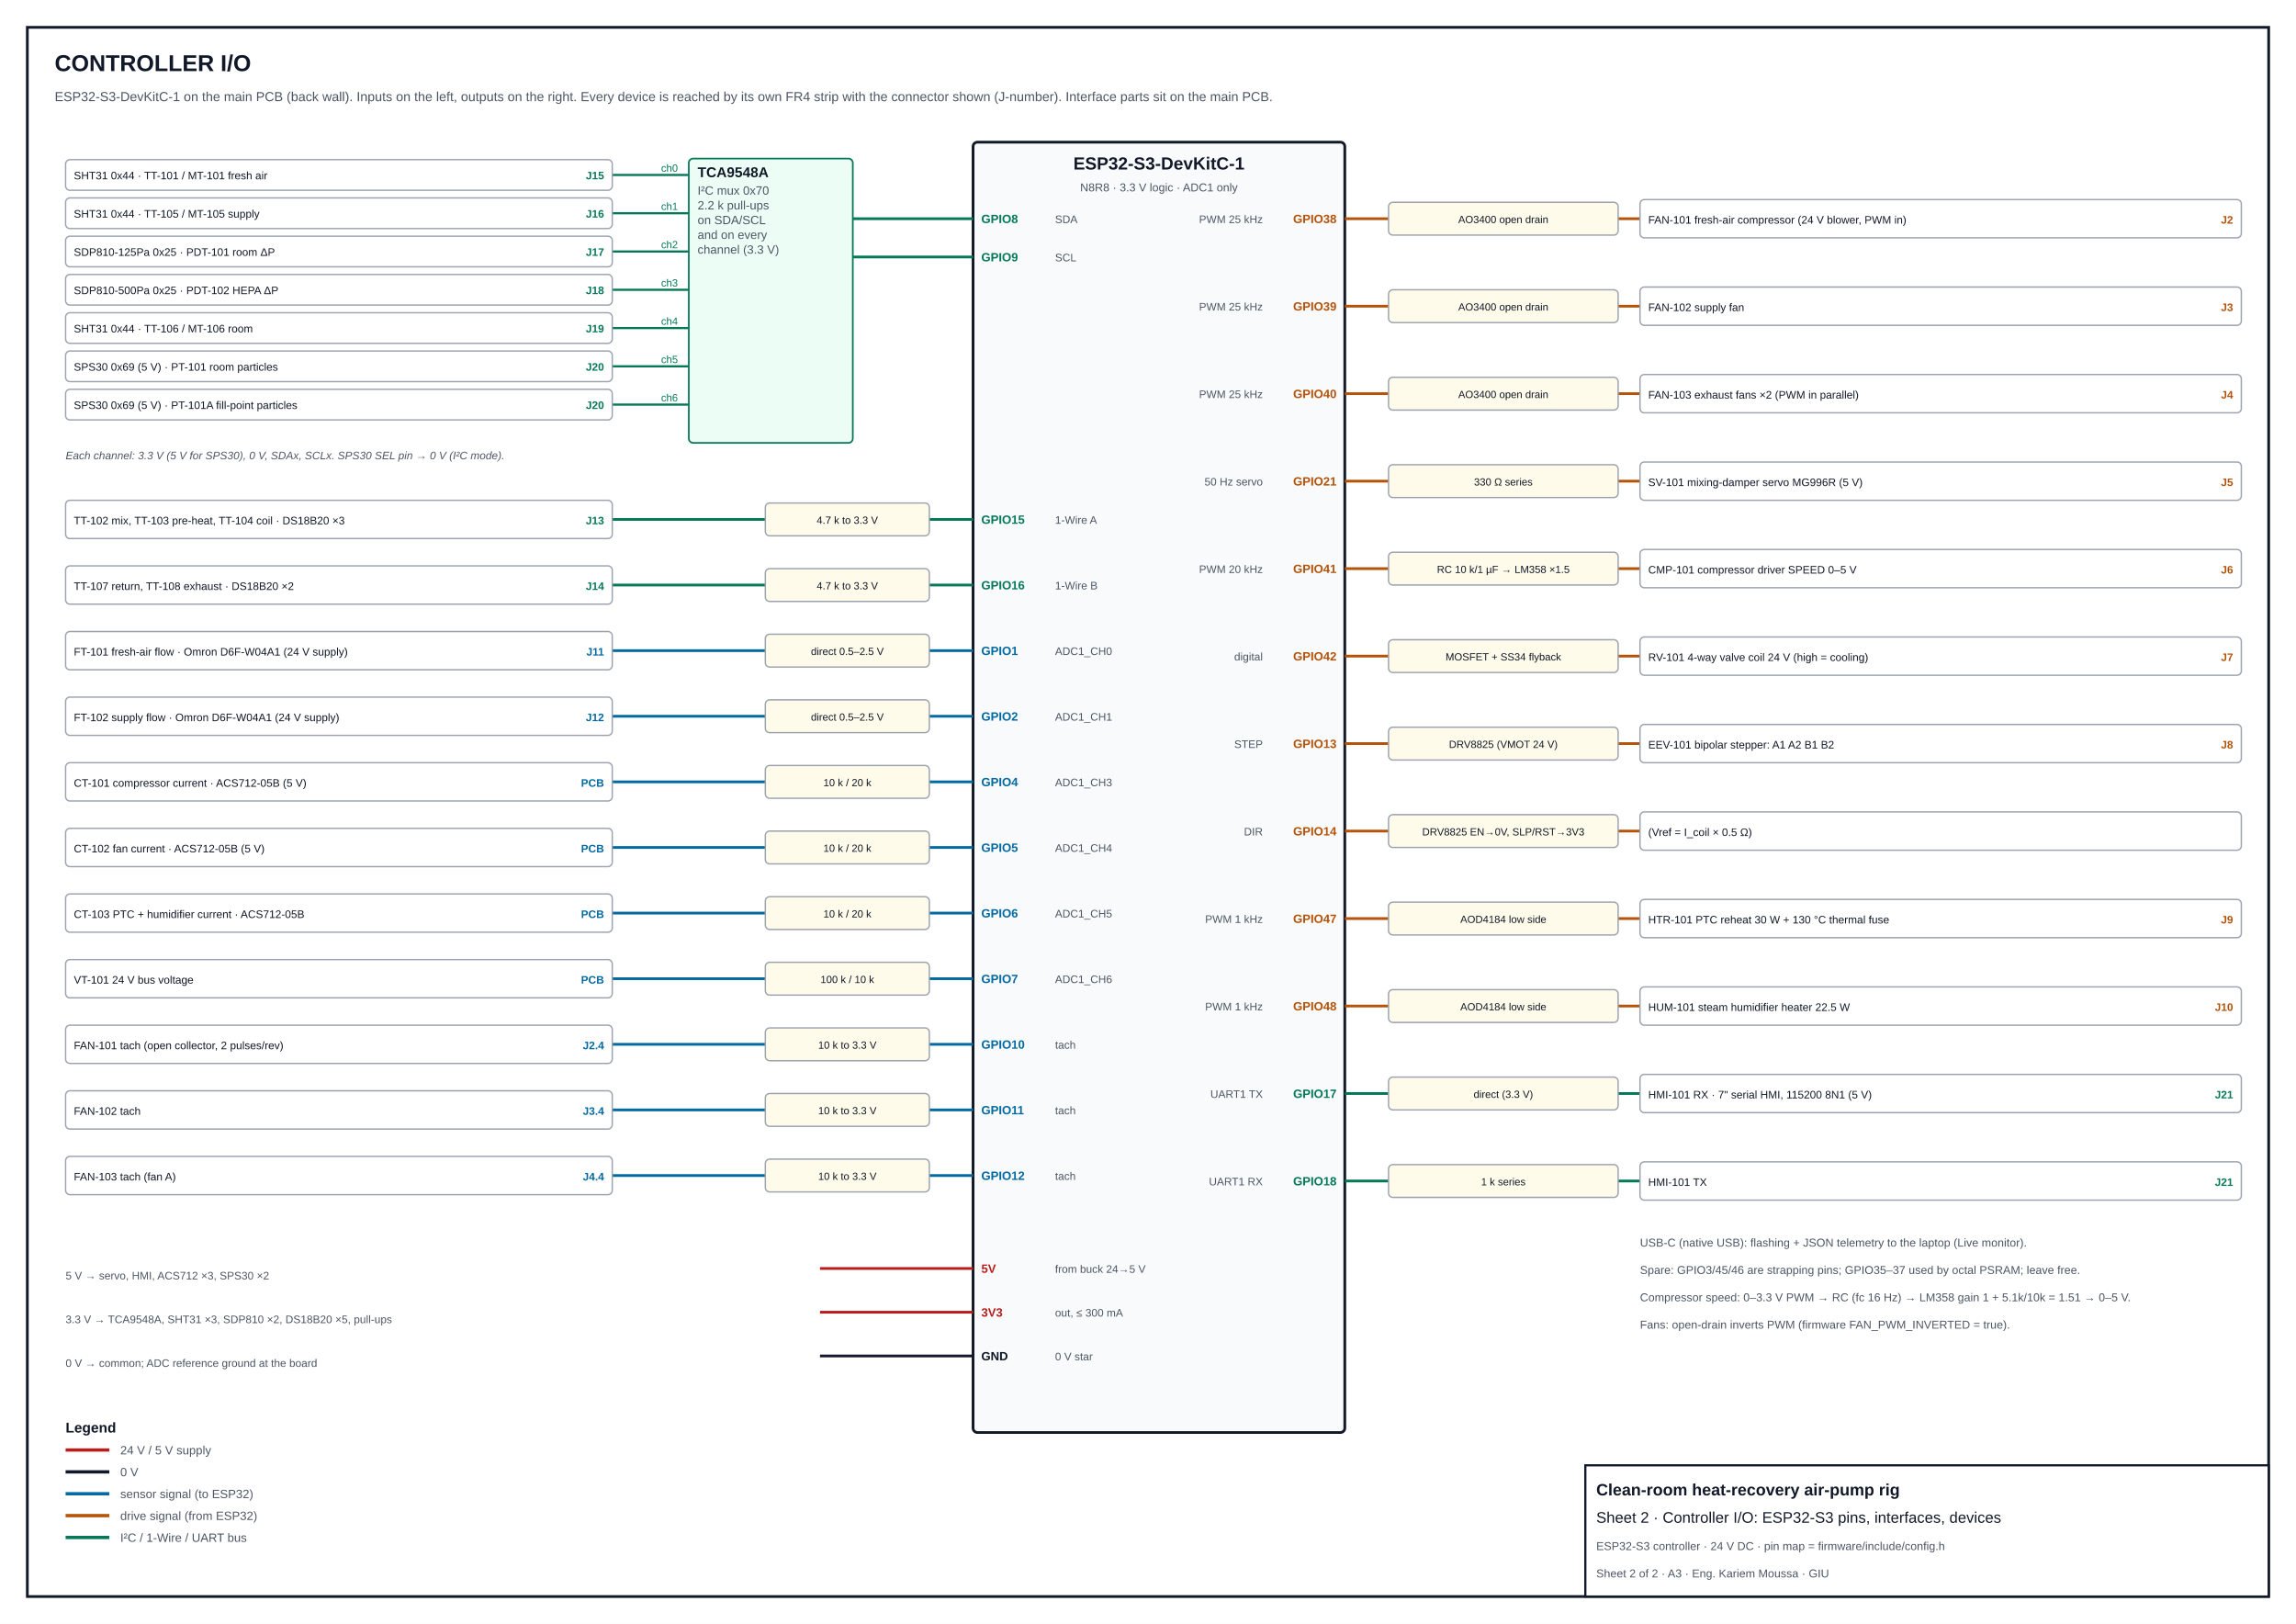
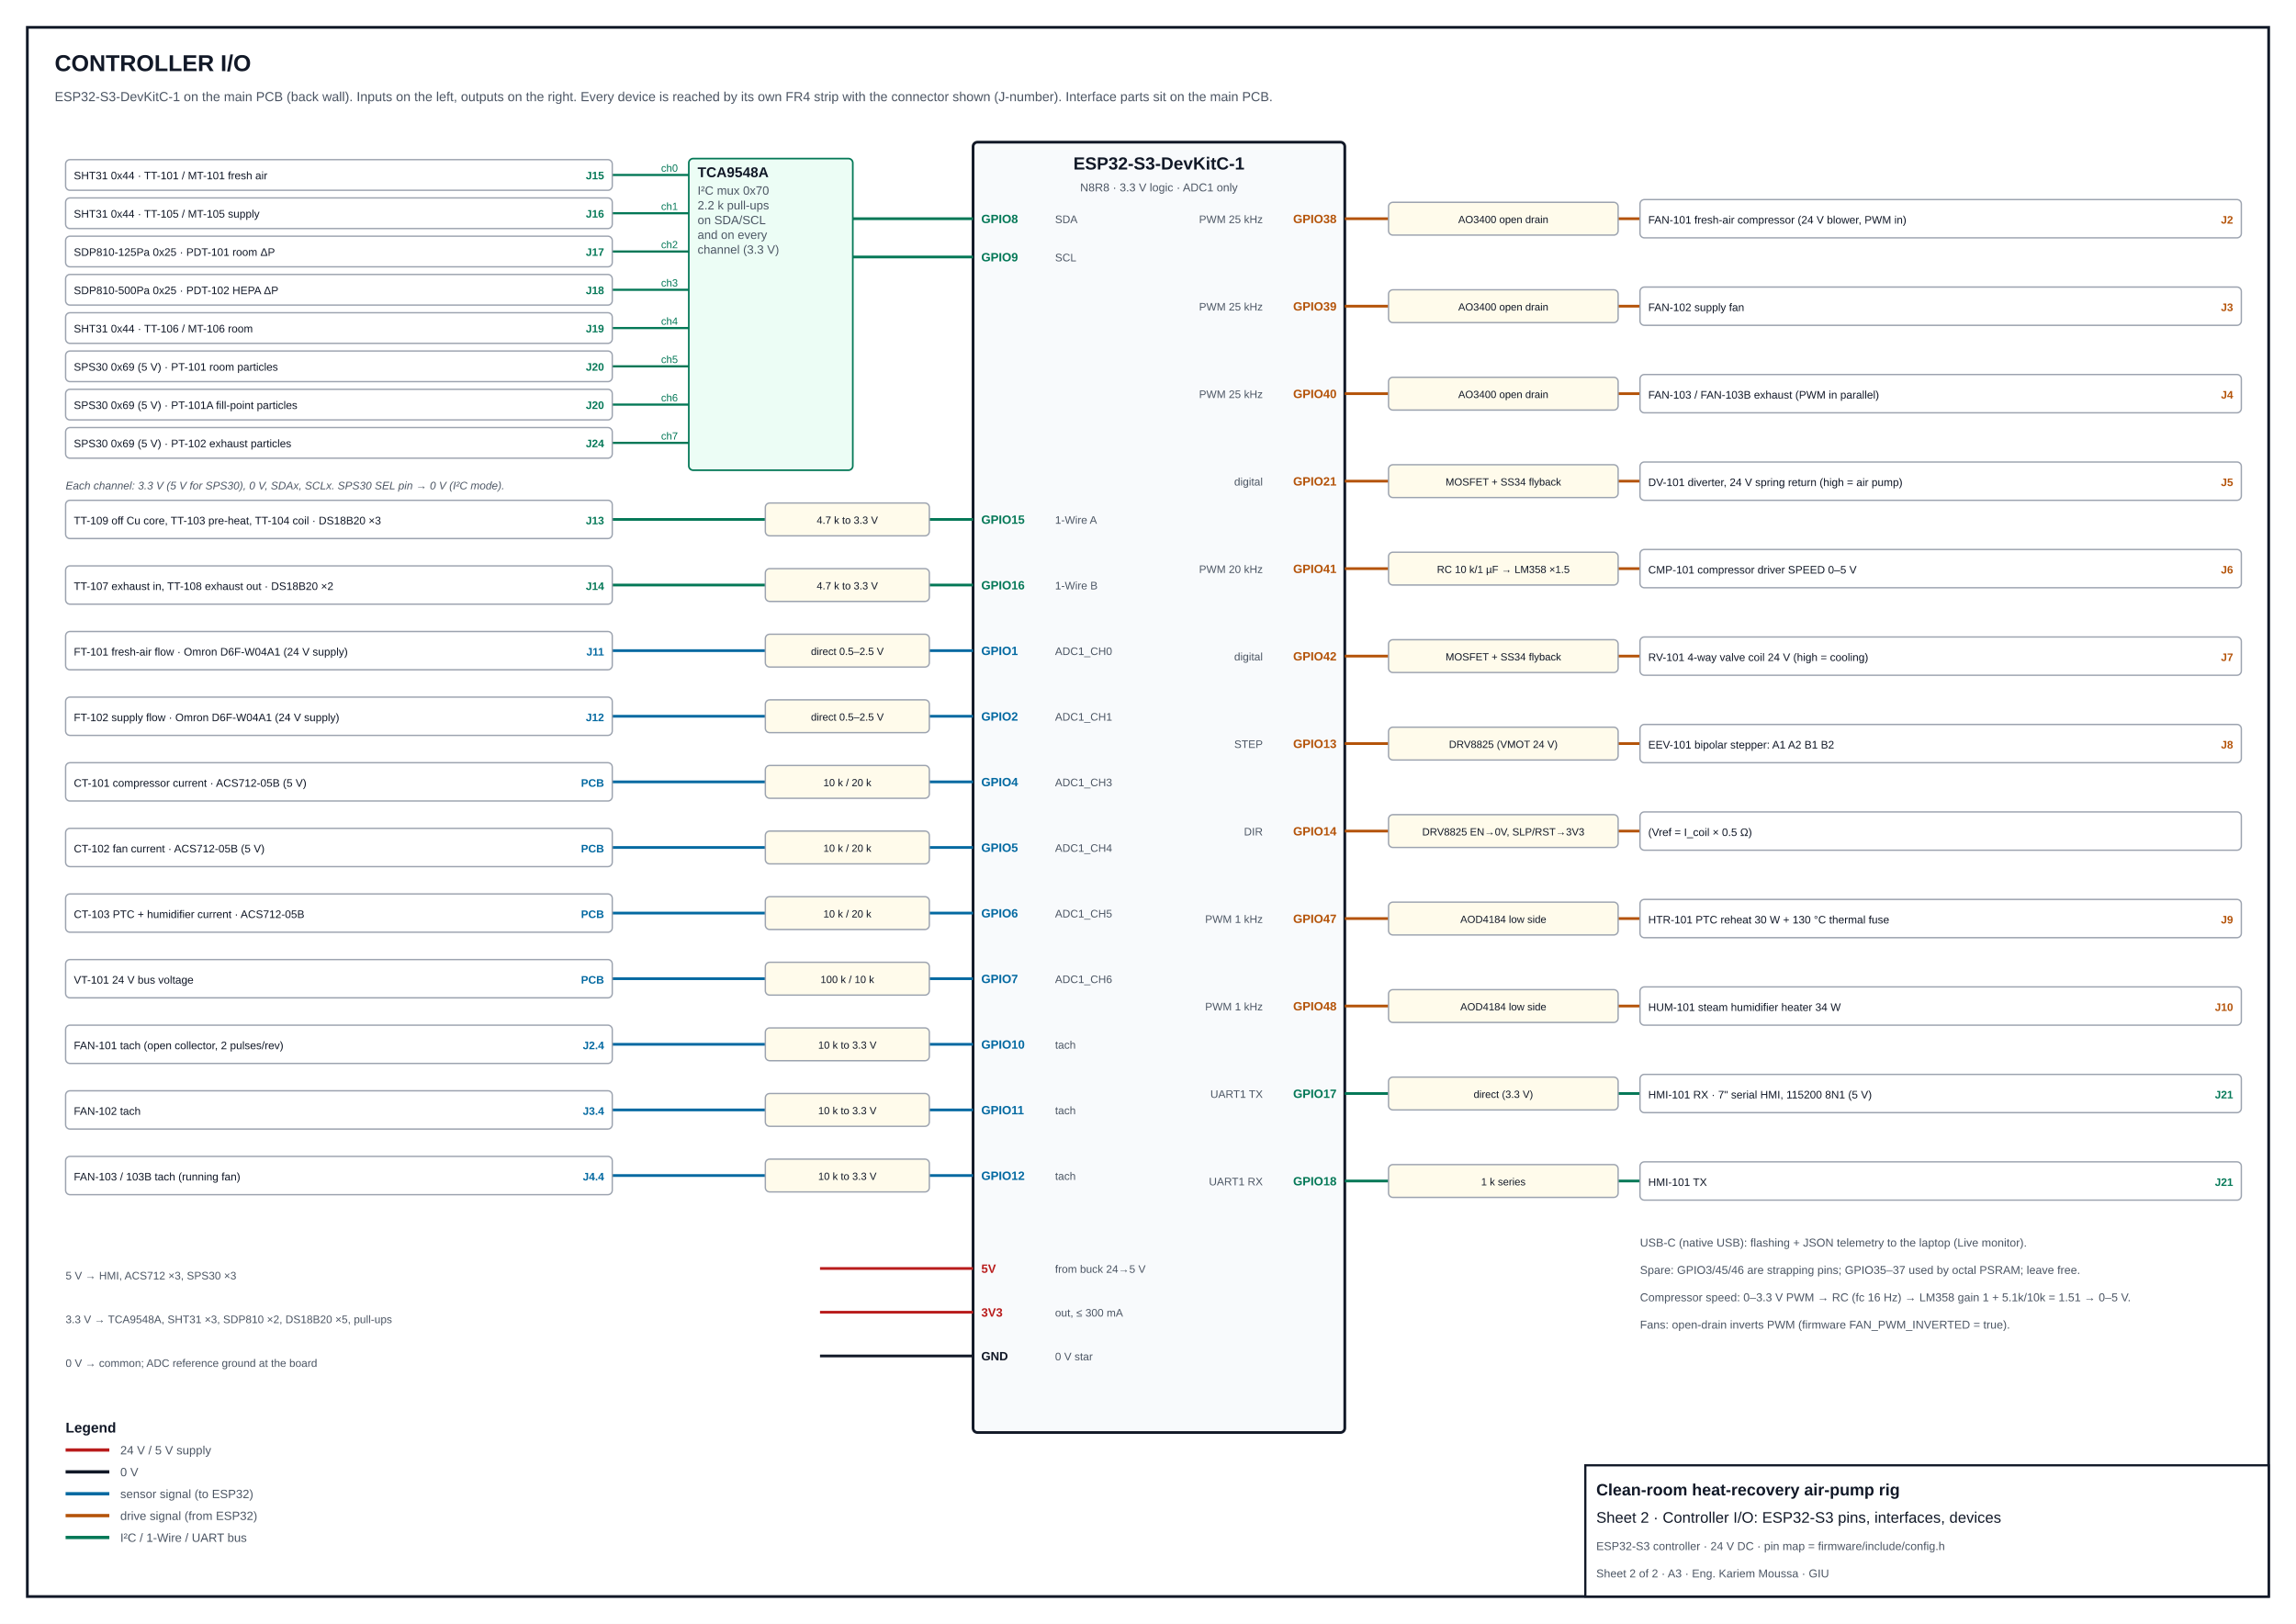
<svg xmlns="http://www.w3.org/2000/svg" width="420mm" height="297mm" viewBox="0 0 420 297" font-family="IBM Plex Sans, Arial, Helvetica, sans-serif">
  <rect width="420" height="297" fill="#ffffff" />
  <rect x="5" y="5" width="410" height="287" fill="none" stroke="#111827" stroke-width="0.5" />
  <rect x="290" y="268" width="125" height="24" fill="#ffffff" stroke="#111827" stroke-width="0.4" />
  <text x="292.00" y="273.50" font-size="3.0" fill="#111827" text-anchor="start" font-weight="bold">Clean-room heat-recovery air-pump rig</text>
  <text x="292.00" y="278.50" font-size="2.8" fill="#111827" text-anchor="start" font-weight="normal">Sheet 2 · Controller I/O: ESP32-S3 pins, interfaces, devices</text>
  <text x="292.00" y="283.50" font-size="2.1" fill="#4b5563" text-anchor="start" font-weight="normal">ESP32-S3 controller · 24 V DC · pin map = firmware/include/config.h</text>
  <text x="292.00" y="288.50" font-size="2.1" fill="#4b5563" text-anchor="start" font-weight="normal">Sheet 2 of 2 · A3 · Eng. Kariem Moussa · GIU</text>
  <text x="10.00" y="13.00" font-size="4.2" fill="#111827" text-anchor="start" font-weight="bold">CONTROLLER I/O</text>
  <text x="10.00" y="18.50" font-size="2.4" fill="#4b5563" text-anchor="start" font-weight="normal">ESP32-S3-DevKitC-1 on the main PCB (back wall). Inputs on the left, outputs on the right. Every device is reached by its own FR4 strip with the connector shown (J-number). Interface parts sit on the main PCB.</text>
  <rect x="178.00" y="26.00" width="68.00" height="236.00" rx="0.8" fill="#f8fafc" stroke="#111827" stroke-width="0.5" />
  <text x="212.00" y="31.00" font-size="3.2" fill="#111827" text-anchor="middle" font-weight="bold">ESP32-S3-DevKitC-1</text>
  <text x="212.00" y="35.00" font-size="2.1" fill="#4b5563" text-anchor="middle" font-weight="normal">N8R8 · 3.3 V logic · ADC1 only</text>
  <text x="179.50" y="40.80" font-size="2.2" fill="#047857" text-anchor="start" font-weight="bold">GPIO8</text>
  <text x="193.00" y="40.80" font-size="2.0" fill="#4b5563" text-anchor="start" font-weight="normal">SDA</text>
  <polyline points="178.00,40.00 156.00,40.00" fill="none" stroke="#047857" stroke-width="0.5" />
  <text x="179.50" y="47.80" font-size="2.2" fill="#047857" text-anchor="start" font-weight="bold">GPIO9</text>
  <text x="193.00" y="47.80" font-size="2.0" fill="#4b5563" text-anchor="start" font-weight="normal">SCL</text>
  <polyline points="178.00,47.00 156.00,47.00" fill="none" stroke="#047857" stroke-width="0.5" />
-   <rect x="126.00" y="29.00" width="30.00" height="52.00" rx="0.8" fill="#ecfdf5" stroke="#047857" stroke-width="0.3" />
+   <rect x="126.00" y="29.00" width="30.00" height="57.00" rx="0.8" fill="#ecfdf5" stroke="#047857" stroke-width="0.3" />
  <text x="127.60" y="32.40" font-size="2.6" fill="#111827" text-anchor="start" font-weight="bold">TCA9548A</text>
  <text x="127.60" y="35.60" font-size="2.2" fill="#4b5563" text-anchor="start" font-weight="normal">I²C mux 0x70</text>
  <text x="127.60" y="38.30" font-size="2.2" fill="#4b5563" text-anchor="start" font-weight="normal">2.2 k pull-ups</text>
  <text x="127.60" y="41.00" font-size="2.2" fill="#4b5563" text-anchor="start" font-weight="normal">on SDA/SCL</text>
  <text x="127.60" y="43.70" font-size="2.2" fill="#4b5563" text-anchor="start" font-weight="normal">and on every</text>
  <text x="127.60" y="46.40" font-size="2.2" fill="#4b5563" text-anchor="start" font-weight="normal">channel (3.3 V)</text>
  <polyline points="126.00,32.00 112.00,32.00" fill="none" stroke="#047857" stroke-width="0.4" />
  <text x="124.00" y="31.40" font-size="1.9" fill="#047857" text-anchor="end" font-weight="normal">ch0</text>
  <rect x="12.00" y="29.20" width="100.00" height="5.60" rx="0.8" fill="#ffffff" stroke="#9ca3af" stroke-width="0.25" />
  <text x="13.50" y="32.80" font-size="2.0" fill="#111827" text-anchor="start" font-weight="normal">SHT31 0x44 · TT-101 / MT-101 fresh air</text>
  <text x="110.50" y="32.80" font-size="2.0" fill="#047857" text-anchor="end" font-weight="bold">J15</text>
  <polyline points="126.00,39.00 112.00,39.00" fill="none" stroke="#047857" stroke-width="0.4" />
  <text x="124.00" y="38.40" font-size="1.9" fill="#047857" text-anchor="end" font-weight="normal">ch1</text>
  <rect x="12.00" y="36.20" width="100.00" height="5.60" rx="0.8" fill="#ffffff" stroke="#9ca3af" stroke-width="0.25" />
  <text x="13.50" y="39.80" font-size="2.0" fill="#111827" text-anchor="start" font-weight="normal">SHT31 0x44 · TT-105 / MT-105 supply</text>
  <text x="110.50" y="39.80" font-size="2.0" fill="#047857" text-anchor="end" font-weight="bold">J16</text>
  <polyline points="126.00,46.00 112.00,46.00" fill="none" stroke="#047857" stroke-width="0.4" />
  <text x="124.00" y="45.40" font-size="1.9" fill="#047857" text-anchor="end" font-weight="normal">ch2</text>
  <rect x="12.00" y="43.20" width="100.00" height="5.60" rx="0.8" fill="#ffffff" stroke="#9ca3af" stroke-width="0.25" />
  <text x="13.50" y="46.80" font-size="2.0" fill="#111827" text-anchor="start" font-weight="normal">SDP810-125Pa 0x25 · PDT-101 room ΔP</text>
  <text x="110.50" y="46.80" font-size="2.0" fill="#047857" text-anchor="end" font-weight="bold">J17</text>
  <polyline points="126.00,53.00 112.00,53.00" fill="none" stroke="#047857" stroke-width="0.4" />
  <text x="124.00" y="52.40" font-size="1.9" fill="#047857" text-anchor="end" font-weight="normal">ch3</text>
  <rect x="12.00" y="50.20" width="100.00" height="5.60" rx="0.8" fill="#ffffff" stroke="#9ca3af" stroke-width="0.25" />
  <text x="13.50" y="53.80" font-size="2.0" fill="#111827" text-anchor="start" font-weight="normal">SDP810-500Pa 0x25 · PDT-102 HEPA ΔP</text>
  <text x="110.50" y="53.80" font-size="2.0" fill="#047857" text-anchor="end" font-weight="bold">J18</text>
  <polyline points="126.00,60.00 112.00,60.00" fill="none" stroke="#047857" stroke-width="0.4" />
  <text x="124.00" y="59.40" font-size="1.9" fill="#047857" text-anchor="end" font-weight="normal">ch4</text>
  <rect x="12.00" y="57.20" width="100.00" height="5.60" rx="0.8" fill="#ffffff" stroke="#9ca3af" stroke-width="0.25" />
  <text x="13.50" y="60.80" font-size="2.0" fill="#111827" text-anchor="start" font-weight="normal">SHT31 0x44 · TT-106 / MT-106 room</text>
  <text x="110.50" y="60.80" font-size="2.0" fill="#047857" text-anchor="end" font-weight="bold">J19</text>
  <polyline points="126.00,67.00 112.00,67.00" fill="none" stroke="#047857" stroke-width="0.4" />
  <text x="124.00" y="66.40" font-size="1.9" fill="#047857" text-anchor="end" font-weight="normal">ch5</text>
  <rect x="12.00" y="64.20" width="100.00" height="5.60" rx="0.8" fill="#ffffff" stroke="#9ca3af" stroke-width="0.25" />
  <text x="13.50" y="67.80" font-size="2.0" fill="#111827" text-anchor="start" font-weight="normal">SPS30 0x69 (5 V) · PT-101 room particles</text>
  <text x="110.50" y="67.80" font-size="2.0" fill="#047857" text-anchor="end" font-weight="bold">J20</text>
  <polyline points="126.00,74.00 112.00,74.00" fill="none" stroke="#047857" stroke-width="0.4" />
  <text x="124.00" y="73.40" font-size="1.9" fill="#047857" text-anchor="end" font-weight="normal">ch6</text>
  <rect x="12.00" y="71.20" width="100.00" height="5.60" rx="0.8" fill="#ffffff" stroke="#9ca3af" stroke-width="0.25" />
  <text x="13.50" y="74.80" font-size="2.0" fill="#111827" text-anchor="start" font-weight="normal">SPS30 0x69 (5 V) · PT-101A fill-point particles</text>
  <text x="110.50" y="74.80" font-size="2.0" fill="#047857" text-anchor="end" font-weight="bold">J20</text>
-   <text x="12.00" y="84.00" font-size="2.0" fill="#4b5563" text-anchor="start" font-weight="normal" font-style="italic">Each channel: 3.3 V (5 V for SPS30), 0 V, SDAx, SCLx. SPS30 SEL pin → 0 V (I²C mode).</text>
+   <polyline points="126.00,81.00 112.00,81.00" fill="none" stroke="#047857" stroke-width="0.4" />
+   <text x="124.00" y="80.40" font-size="1.9" fill="#047857" text-anchor="end" font-weight="normal">ch7</text>
+   <rect x="12.00" y="78.20" width="100.00" height="5.60" rx="0.8" fill="#ffffff" stroke="#9ca3af" stroke-width="0.25" />
+   <text x="13.50" y="81.80" font-size="2.0" fill="#111827" text-anchor="start" font-weight="normal">SPS30 0x69 (5 V) · PT-102 exhaust particles</text>
+   <text x="110.50" y="81.80" font-size="2.0" fill="#047857" text-anchor="end" font-weight="bold">J24</text>
+   <text x="12.00" y="89.50" font-size="2.0" fill="#4b5563" text-anchor="start" font-weight="normal" font-style="italic">Each channel: 3.3 V (5 V for SPS30), 0 V, SDAx, SCLx. SPS30 SEL pin → 0 V (I²C mode).</text>
  <text x="179.50" y="95.80" font-size="2.2" fill="#047857" text-anchor="start" font-weight="bold">GPIO15</text>
  <text x="193.00" y="95.80" font-size="2.0" fill="#4b5563" text-anchor="start" font-weight="normal">1-Wire A</text>
  <polyline points="178.00,95.00 112.00,95.00" fill="none" stroke="#047857" stroke-width="0.5" />
  <rect x="140.00" y="92.00" width="30.00" height="6.00" rx="0.8" fill="#fffbeb" stroke="#9ca3af" stroke-width="0.25" />
  <text x="155.00" y="95.80" font-size="1.9" fill="#111827" text-anchor="middle" font-weight="normal">4.7 k to 3.3 V</text>
  <rect x="12.00" y="91.50" width="100.00" height="7.00" rx="0.8" fill="#ffffff" stroke="#9ca3af" stroke-width="0.25" />
-   <text x="13.50" y="95.90" font-size="2.0" fill="#111827" text-anchor="start" font-weight="normal">TT-102 mix, TT-103 pre-heat, TT-104 coil · DS18B20 ×3</text>
+   <text x="13.50" y="95.90" font-size="2.0" fill="#111827" text-anchor="start" font-weight="normal">TT-109 off Cu core, TT-103 pre-heat, TT-104 coil · DS18B20 ×3</text>
  <text x="110.50" y="95.90" font-size="2.0" fill="#047857" text-anchor="end" font-weight="bold">J13</text>
  <text x="179.50" y="107.80" font-size="2.2" fill="#047857" text-anchor="start" font-weight="bold">GPIO16</text>
  <text x="193.00" y="107.80" font-size="2.0" fill="#4b5563" text-anchor="start" font-weight="normal">1-Wire B</text>
  <polyline points="178.00,107.00 112.00,107.00" fill="none" stroke="#047857" stroke-width="0.5" />
  <rect x="140.00" y="104.00" width="30.00" height="6.00" rx="0.8" fill="#fffbeb" stroke="#9ca3af" stroke-width="0.25" />
  <text x="155.00" y="107.80" font-size="1.9" fill="#111827" text-anchor="middle" font-weight="normal">4.7 k to 3.3 V</text>
  <rect x="12.00" y="103.50" width="100.00" height="7.00" rx="0.8" fill="#ffffff" stroke="#9ca3af" stroke-width="0.25" />
-   <text x="13.50" y="107.90" font-size="2.0" fill="#111827" text-anchor="start" font-weight="normal">TT-107 return, TT-108 exhaust · DS18B20 ×2</text>
+   <text x="13.50" y="107.90" font-size="2.0" fill="#111827" text-anchor="start" font-weight="normal">TT-107 exhaust in, TT-108 exhaust out · DS18B20 ×2</text>
  <text x="110.50" y="107.90" font-size="2.0" fill="#047857" text-anchor="end" font-weight="bold">J14</text>
  <text x="179.50" y="119.80" font-size="2.2" fill="#0369a1" text-anchor="start" font-weight="bold">GPIO1</text>
  <text x="193.00" y="119.80" font-size="2.0" fill="#4b5563" text-anchor="start" font-weight="normal">ADC1_CH0</text>
  <polyline points="178.00,119.00 112.00,119.00" fill="none" stroke="#0369a1" stroke-width="0.5" />
  <rect x="140.00" y="116.00" width="30.00" height="6.00" rx="0.8" fill="#fffbeb" stroke="#9ca3af" stroke-width="0.25" />
  <text x="155.00" y="119.80" font-size="1.9" fill="#111827" text-anchor="middle" font-weight="normal">direct 0.5–2.5 V</text>
  <rect x="12.00" y="115.50" width="100.00" height="7.00" rx="0.8" fill="#ffffff" stroke="#9ca3af" stroke-width="0.25" />
  <text x="13.50" y="119.90" font-size="2.0" fill="#111827" text-anchor="start" font-weight="normal">FT-101 fresh-air flow · Omron D6F-W04A1 (24 V supply)</text>
  <text x="110.50" y="119.90" font-size="2.0" fill="#0369a1" text-anchor="end" font-weight="bold">J11</text>
  <text x="179.50" y="131.80" font-size="2.2" fill="#0369a1" text-anchor="start" font-weight="bold">GPIO2</text>
  <text x="193.00" y="131.80" font-size="2.0" fill="#4b5563" text-anchor="start" font-weight="normal">ADC1_CH1</text>
  <polyline points="178.00,131.00 112.00,131.00" fill="none" stroke="#0369a1" stroke-width="0.5" />
  <rect x="140.00" y="128.00" width="30.00" height="6.00" rx="0.8" fill="#fffbeb" stroke="#9ca3af" stroke-width="0.25" />
  <text x="155.00" y="131.80" font-size="1.9" fill="#111827" text-anchor="middle" font-weight="normal">direct 0.5–2.5 V</text>
  <rect x="12.00" y="127.50" width="100.00" height="7.00" rx="0.8" fill="#ffffff" stroke="#9ca3af" stroke-width="0.25" />
  <text x="13.50" y="131.90" font-size="2.0" fill="#111827" text-anchor="start" font-weight="normal">FT-102 supply flow · Omron D6F-W04A1 (24 V supply)</text>
  <text x="110.50" y="131.90" font-size="2.0" fill="#0369a1" text-anchor="end" font-weight="bold">J12</text>
  <text x="179.50" y="143.80" font-size="2.2" fill="#0369a1" text-anchor="start" font-weight="bold">GPIO4</text>
  <text x="193.00" y="143.80" font-size="2.0" fill="#4b5563" text-anchor="start" font-weight="normal">ADC1_CH3</text>
  <polyline points="178.00,143.00 112.00,143.00" fill="none" stroke="#0369a1" stroke-width="0.5" />
  <rect x="140.00" y="140.00" width="30.00" height="6.00" rx="0.8" fill="#fffbeb" stroke="#9ca3af" stroke-width="0.25" />
  <text x="155.00" y="143.80" font-size="1.9" fill="#111827" text-anchor="middle" font-weight="normal">10 k / 20 k</text>
  <rect x="12.00" y="139.50" width="100.00" height="7.00" rx="0.8" fill="#ffffff" stroke="#9ca3af" stroke-width="0.25" />
  <text x="13.50" y="143.90" font-size="2.0" fill="#111827" text-anchor="start" font-weight="normal">CT-101 compressor current · ACS712-05B (5 V)</text>
  <text x="110.50" y="143.90" font-size="2.0" fill="#0369a1" text-anchor="end" font-weight="bold">PCB</text>
  <text x="179.50" y="155.80" font-size="2.2" fill="#0369a1" text-anchor="start" font-weight="bold">GPIO5</text>
  <text x="193.00" y="155.80" font-size="2.0" fill="#4b5563" text-anchor="start" font-weight="normal">ADC1_CH4</text>
  <polyline points="178.00,155.00 112.00,155.00" fill="none" stroke="#0369a1" stroke-width="0.5" />
  <rect x="140.00" y="152.00" width="30.00" height="6.00" rx="0.8" fill="#fffbeb" stroke="#9ca3af" stroke-width="0.25" />
  <text x="155.00" y="155.80" font-size="1.9" fill="#111827" text-anchor="middle" font-weight="normal">10 k / 20 k</text>
  <rect x="12.00" y="151.50" width="100.00" height="7.00" rx="0.8" fill="#ffffff" stroke="#9ca3af" stroke-width="0.25" />
  <text x="13.50" y="155.90" font-size="2.0" fill="#111827" text-anchor="start" font-weight="normal">CT-102 fan current · ACS712-05B (5 V)</text>
  <text x="110.50" y="155.90" font-size="2.0" fill="#0369a1" text-anchor="end" font-weight="bold">PCB</text>
  <text x="179.50" y="167.80" font-size="2.2" fill="#0369a1" text-anchor="start" font-weight="bold">GPIO6</text>
  <text x="193.00" y="167.80" font-size="2.0" fill="#4b5563" text-anchor="start" font-weight="normal">ADC1_CH5</text>
  <polyline points="178.00,167.00 112.00,167.00" fill="none" stroke="#0369a1" stroke-width="0.5" />
  <rect x="140.00" y="164.00" width="30.00" height="6.00" rx="0.8" fill="#fffbeb" stroke="#9ca3af" stroke-width="0.25" />
  <text x="155.00" y="167.80" font-size="1.9" fill="#111827" text-anchor="middle" font-weight="normal">10 k / 20 k</text>
  <rect x="12.00" y="163.50" width="100.00" height="7.00" rx="0.8" fill="#ffffff" stroke="#9ca3af" stroke-width="0.25" />
  <text x="13.50" y="167.90" font-size="2.0" fill="#111827" text-anchor="start" font-weight="normal">CT-103 PTC + humidifier current · ACS712-05B</text>
  <text x="110.50" y="167.90" font-size="2.0" fill="#0369a1" text-anchor="end" font-weight="bold">PCB</text>
  <text x="179.50" y="179.80" font-size="2.2" fill="#0369a1" text-anchor="start" font-weight="bold">GPIO7</text>
  <text x="193.00" y="179.80" font-size="2.0" fill="#4b5563" text-anchor="start" font-weight="normal">ADC1_CH6</text>
  <polyline points="178.00,179.00 112.00,179.00" fill="none" stroke="#0369a1" stroke-width="0.5" />
  <rect x="140.00" y="176.00" width="30.00" height="6.00" rx="0.8" fill="#fffbeb" stroke="#9ca3af" stroke-width="0.25" />
  <text x="155.00" y="179.80" font-size="1.9" fill="#111827" text-anchor="middle" font-weight="normal">100 k / 10 k</text>
  <rect x="12.00" y="175.50" width="100.00" height="7.00" rx="0.8" fill="#ffffff" stroke="#9ca3af" stroke-width="0.25" />
  <text x="13.50" y="179.90" font-size="2.0" fill="#111827" text-anchor="start" font-weight="normal">VT-101 24 V bus voltage</text>
  <text x="110.50" y="179.90" font-size="2.0" fill="#0369a1" text-anchor="end" font-weight="bold">PCB</text>
  <text x="179.50" y="191.80" font-size="2.2" fill="#0369a1" text-anchor="start" font-weight="bold">GPIO10</text>
  <text x="193.00" y="191.80" font-size="2.0" fill="#4b5563" text-anchor="start" font-weight="normal">tach</text>
  <polyline points="178.00,191.00 112.00,191.00" fill="none" stroke="#0369a1" stroke-width="0.5" />
  <rect x="140.00" y="188.00" width="30.00" height="6.00" rx="0.8" fill="#fffbeb" stroke="#9ca3af" stroke-width="0.25" />
  <text x="155.00" y="191.80" font-size="1.9" fill="#111827" text-anchor="middle" font-weight="normal">10 k to 3.3 V</text>
  <rect x="12.00" y="187.50" width="100.00" height="7.00" rx="0.8" fill="#ffffff" stroke="#9ca3af" stroke-width="0.25" />
  <text x="13.50" y="191.90" font-size="2.0" fill="#111827" text-anchor="start" font-weight="normal">FAN-101 tach (open collector, 2 pulses/rev)</text>
  <text x="110.50" y="191.90" font-size="2.0" fill="#0369a1" text-anchor="end" font-weight="bold">J2.4</text>
  <text x="179.50" y="203.80" font-size="2.2" fill="#0369a1" text-anchor="start" font-weight="bold">GPIO11</text>
  <text x="193.00" y="203.80" font-size="2.0" fill="#4b5563" text-anchor="start" font-weight="normal">tach</text>
  <polyline points="178.00,203.00 112.00,203.00" fill="none" stroke="#0369a1" stroke-width="0.5" />
  <rect x="140.00" y="200.00" width="30.00" height="6.00" rx="0.8" fill="#fffbeb" stroke="#9ca3af" stroke-width="0.25" />
  <text x="155.00" y="203.80" font-size="1.9" fill="#111827" text-anchor="middle" font-weight="normal">10 k to 3.3 V</text>
  <rect x="12.00" y="199.50" width="100.00" height="7.00" rx="0.8" fill="#ffffff" stroke="#9ca3af" stroke-width="0.25" />
  <text x="13.50" y="203.90" font-size="2.0" fill="#111827" text-anchor="start" font-weight="normal">FAN-102 tach</text>
  <text x="110.50" y="203.90" font-size="2.0" fill="#0369a1" text-anchor="end" font-weight="bold">J3.4</text>
  <text x="179.50" y="215.80" font-size="2.2" fill="#0369a1" text-anchor="start" font-weight="bold">GPIO12</text>
  <text x="193.00" y="215.80" font-size="2.0" fill="#4b5563" text-anchor="start" font-weight="normal">tach</text>
  <polyline points="178.00,215.00 112.00,215.00" fill="none" stroke="#0369a1" stroke-width="0.5" />
  <rect x="140.00" y="212.00" width="30.00" height="6.00" rx="0.8" fill="#fffbeb" stroke="#9ca3af" stroke-width="0.25" />
  <text x="155.00" y="215.80" font-size="1.9" fill="#111827" text-anchor="middle" font-weight="normal">10 k to 3.3 V</text>
  <rect x="12.00" y="211.50" width="100.00" height="7.00" rx="0.8" fill="#ffffff" stroke="#9ca3af" stroke-width="0.25" />
-   <text x="13.50" y="215.90" font-size="2.0" fill="#111827" text-anchor="start" font-weight="normal">FAN-103 tach (fan A)</text>
+   <text x="13.50" y="215.90" font-size="2.0" fill="#111827" text-anchor="start" font-weight="normal">FAN-103 / 103B tach (running fan)</text>
  <text x="110.50" y="215.90" font-size="2.0" fill="#0369a1" text-anchor="end" font-weight="bold">J4.4</text>
  <text x="179.50" y="232.80" font-size="2.2" fill="#b91c1c" text-anchor="start" font-weight="bold">5V</text>
  <text x="193.00" y="232.80" font-size="2.0" fill="#4b5563" text-anchor="start" font-weight="normal">from buck 24→5 V</text>
  <polyline points="178.00,232.00 150.00,232.00" fill="none" stroke="#b91c1c" stroke-width="0.5" />
  <text x="179.50" y="240.80" font-size="2.2" fill="#b91c1c" text-anchor="start" font-weight="bold">3V3</text>
  <text x="193.00" y="240.80" font-size="2.0" fill="#4b5563" text-anchor="start" font-weight="normal">out, ≤ 300 mA</text>
  <polyline points="178.00,240.00 150.00,240.00" fill="none" stroke="#b91c1c" stroke-width="0.5" />
  <text x="179.50" y="248.80" font-size="2.2" fill="#111827" text-anchor="start" font-weight="bold">GND</text>
  <text x="193.00" y="248.80" font-size="2.0" fill="#4b5563" text-anchor="start" font-weight="normal">0 V star</text>
  <polyline points="178.00,248.00 150.00,248.00" fill="none" stroke="#111827" stroke-width="0.5" />
-   <text x="12.00" y="234.00" font-size="2.0" fill="#4b5563" text-anchor="start" font-weight="normal">5 V → servo, HMI, ACS712 ×3, SPS30 ×2</text>
+   <text x="12.00" y="234.00" font-size="2.0" fill="#4b5563" text-anchor="start" font-weight="normal">5 V → HMI, ACS712 ×3, SPS30 ×3</text>
  <text x="12.00" y="242.00" font-size="2.0" fill="#4b5563" text-anchor="start" font-weight="normal">3.3 V → TCA9548A, SHT31 ×3, SDP810 ×2, DS18B20 ×5, pull-ups</text>
  <text x="12.00" y="250.00" font-size="2.0" fill="#4b5563" text-anchor="start" font-weight="normal">0 V → common; ADC reference ground at the board</text>
  <text x="244.50" y="40.80" font-size="2.2" fill="#b45309" text-anchor="end" font-weight="bold">GPIO38</text>
  <text x="231.00" y="40.80" font-size="2.0" fill="#4b5563" text-anchor="end" font-weight="normal">PWM 25 kHz</text>
  <polyline points="246.00,40.00 300.00,40.00" fill="none" stroke="#b45309" stroke-width="0.5" />
  <rect x="254.00" y="37.00" width="42.00" height="6.00" rx="0.8" fill="#fffbeb" stroke="#9ca3af" stroke-width="0.25" />
  <text x="275.00" y="40.80" font-size="1.9" fill="#111827" text-anchor="middle" font-weight="normal">AO3400 open drain</text>
  <rect x="300.00" y="36.50" width="110.00" height="7.00" rx="0.8" fill="#ffffff" stroke="#9ca3af" stroke-width="0.25" />
  <text x="301.50" y="40.90" font-size="2.0" fill="#111827" text-anchor="start" font-weight="normal">FAN-101 fresh-air compressor (24 V blower, PWM in)</text>
  <text x="408.50" y="40.90" font-size="2.0" fill="#b45309" text-anchor="end" font-weight="bold">J2</text>
  <text x="244.50" y="56.80" font-size="2.2" fill="#b45309" text-anchor="end" font-weight="bold">GPIO39</text>
  <text x="231.00" y="56.80" font-size="2.0" fill="#4b5563" text-anchor="end" font-weight="normal">PWM 25 kHz</text>
  <polyline points="246.00,56.00 300.00,56.00" fill="none" stroke="#b45309" stroke-width="0.5" />
  <rect x="254.00" y="53.00" width="42.00" height="6.00" rx="0.8" fill="#fffbeb" stroke="#9ca3af" stroke-width="0.25" />
  <text x="275.00" y="56.80" font-size="1.9" fill="#111827" text-anchor="middle" font-weight="normal">AO3400 open drain</text>
  <rect x="300.00" y="52.50" width="110.00" height="7.00" rx="0.8" fill="#ffffff" stroke="#9ca3af" stroke-width="0.25" />
  <text x="301.50" y="56.90" font-size="2.0" fill="#111827" text-anchor="start" font-weight="normal">FAN-102 supply fan</text>
  <text x="408.50" y="56.90" font-size="2.0" fill="#b45309" text-anchor="end" font-weight="bold">J3</text>
  <text x="244.50" y="72.80" font-size="2.2" fill="#b45309" text-anchor="end" font-weight="bold">GPIO40</text>
  <text x="231.00" y="72.80" font-size="2.0" fill="#4b5563" text-anchor="end" font-weight="normal">PWM 25 kHz</text>
  <polyline points="246.00,72.00 300.00,72.00" fill="none" stroke="#b45309" stroke-width="0.5" />
  <rect x="254.00" y="69.00" width="42.00" height="6.00" rx="0.8" fill="#fffbeb" stroke="#9ca3af" stroke-width="0.25" />
  <text x="275.00" y="72.80" font-size="1.9" fill="#111827" text-anchor="middle" font-weight="normal">AO3400 open drain</text>
  <rect x="300.00" y="68.50" width="110.00" height="7.00" rx="0.8" fill="#ffffff" stroke="#9ca3af" stroke-width="0.25" />
-   <text x="301.50" y="72.90" font-size="2.0" fill="#111827" text-anchor="start" font-weight="normal">FAN-103 exhaust fans ×2 (PWM in parallel)</text>
+   <text x="301.50" y="72.90" font-size="2.0" fill="#111827" text-anchor="start" font-weight="normal">FAN-103 / FAN-103B exhaust (PWM in parallel)</text>
  <text x="408.50" y="72.90" font-size="2.0" fill="#b45309" text-anchor="end" font-weight="bold">J4</text>
  <text x="244.50" y="88.80" font-size="2.2" fill="#b45309" text-anchor="end" font-weight="bold">GPIO21</text>
-   <text x="231.00" y="88.80" font-size="2.0" fill="#4b5563" text-anchor="end" font-weight="normal">50 Hz servo</text>
+   <text x="231.00" y="88.80" font-size="2.0" fill="#4b5563" text-anchor="end" font-weight="normal">digital</text>
  <polyline points="246.00,88.00 300.00,88.00" fill="none" stroke="#b45309" stroke-width="0.5" />
  <rect x="254.00" y="85.00" width="42.00" height="6.00" rx="0.8" fill="#fffbeb" stroke="#9ca3af" stroke-width="0.25" />
-   <text x="275.00" y="88.80" font-size="1.9" fill="#111827" text-anchor="middle" font-weight="normal">330 Ω series</text>
+   <text x="275.00" y="88.80" font-size="1.9" fill="#111827" text-anchor="middle" font-weight="normal">MOSFET + SS34 flyback</text>
  <rect x="300.00" y="84.50" width="110.00" height="7.00" rx="0.8" fill="#ffffff" stroke="#9ca3af" stroke-width="0.25" />
-   <text x="301.50" y="88.90" font-size="2.0" fill="#111827" text-anchor="start" font-weight="normal">SV-101 mixing-damper servo MG996R (5 V)</text>
+   <text x="301.50" y="88.90" font-size="2.0" fill="#111827" text-anchor="start" font-weight="normal">DV-101 diverter, 24 V spring return (high = air pump)</text>
  <text x="408.50" y="88.90" font-size="2.0" fill="#b45309" text-anchor="end" font-weight="bold">J5</text>
  <text x="244.50" y="104.80" font-size="2.2" fill="#b45309" text-anchor="end" font-weight="bold">GPIO41</text>
  <text x="231.00" y="104.80" font-size="2.0" fill="#4b5563" text-anchor="end" font-weight="normal">PWM 20 kHz</text>
  <polyline points="246.00,104.00 300.00,104.00" fill="none" stroke="#b45309" stroke-width="0.5" />
  <rect x="254.00" y="101.00" width="42.00" height="6.00" rx="0.8" fill="#fffbeb" stroke="#9ca3af" stroke-width="0.25" />
  <text x="275.00" y="104.80" font-size="1.9" fill="#111827" text-anchor="middle" font-weight="normal">RC 10 k/1 µF → LM358 ×1.5</text>
  <rect x="300.00" y="100.50" width="110.00" height="7.00" rx="0.8" fill="#ffffff" stroke="#9ca3af" stroke-width="0.25" />
  <text x="301.50" y="104.90" font-size="2.0" fill="#111827" text-anchor="start" font-weight="normal">CMP-101 compressor driver SPEED 0–5 V</text>
  <text x="408.50" y="104.90" font-size="2.0" fill="#b45309" text-anchor="end" font-weight="bold">J6</text>
  <text x="244.50" y="120.80" font-size="2.2" fill="#b45309" text-anchor="end" font-weight="bold">GPIO42</text>
  <text x="231.00" y="120.80" font-size="2.0" fill="#4b5563" text-anchor="end" font-weight="normal">digital</text>
  <polyline points="246.00,120.00 300.00,120.00" fill="none" stroke="#b45309" stroke-width="0.5" />
  <rect x="254.00" y="117.00" width="42.00" height="6.00" rx="0.8" fill="#fffbeb" stroke="#9ca3af" stroke-width="0.25" />
  <text x="275.00" y="120.80" font-size="1.9" fill="#111827" text-anchor="middle" font-weight="normal">MOSFET + SS34 flyback</text>
  <rect x="300.00" y="116.50" width="110.00" height="7.00" rx="0.8" fill="#ffffff" stroke="#9ca3af" stroke-width="0.25" />
  <text x="301.50" y="120.90" font-size="2.0" fill="#111827" text-anchor="start" font-weight="normal">RV-101 4-way valve coil 24 V (high = cooling)</text>
  <text x="408.50" y="120.90" font-size="2.0" fill="#b45309" text-anchor="end" font-weight="bold">J7</text>
  <text x="244.50" y="136.80" font-size="2.2" fill="#b45309" text-anchor="end" font-weight="bold">GPIO13</text>
  <text x="231.00" y="136.80" font-size="2.0" fill="#4b5563" text-anchor="end" font-weight="normal">STEP</text>
  <polyline points="246.00,136.00 300.00,136.00" fill="none" stroke="#b45309" stroke-width="0.5" />
  <rect x="254.00" y="133.00" width="42.00" height="6.00" rx="0.8" fill="#fffbeb" stroke="#9ca3af" stroke-width="0.25" />
  <text x="275.00" y="136.80" font-size="1.9" fill="#111827" text-anchor="middle" font-weight="normal">DRV8825 (VMOT 24 V)</text>
  <rect x="300.00" y="132.50" width="110.00" height="7.00" rx="0.8" fill="#ffffff" stroke="#9ca3af" stroke-width="0.25" />
  <text x="301.50" y="136.90" font-size="2.0" fill="#111827" text-anchor="start" font-weight="normal">EEV-101 bipolar stepper: A1 A2 B1 B2</text>
  <text x="408.50" y="136.90" font-size="2.0" fill="#b45309" text-anchor="end" font-weight="bold">J8</text>
  <text x="244.50" y="152.80" font-size="2.2" fill="#b45309" text-anchor="end" font-weight="bold">GPIO14</text>
  <text x="231.00" y="152.80" font-size="2.0" fill="#4b5563" text-anchor="end" font-weight="normal">DIR</text>
  <polyline points="246.00,152.00 300.00,152.00" fill="none" stroke="#b45309" stroke-width="0.5" />
  <rect x="254.00" y="149.00" width="42.00" height="6.00" rx="0.8" fill="#fffbeb" stroke="#9ca3af" stroke-width="0.25" />
  <text x="275.00" y="152.80" font-size="1.9" fill="#111827" text-anchor="middle" font-weight="normal">DRV8825 EN→0V, SLP/RST→3V3</text>
  <rect x="300.00" y="148.50" width="110.00" height="7.00" rx="0.8" fill="#ffffff" stroke="#9ca3af" stroke-width="0.25" />
  <text x="301.50" y="152.90" font-size="2.0" fill="#111827" text-anchor="start" font-weight="normal">(Vref = I_coil × 0.5 Ω)</text>
  <text x="408.50" y="152.90" font-size="2.0" fill="#b45309" text-anchor="end" font-weight="bold" />
  <text x="244.50" y="168.80" font-size="2.2" fill="#b45309" text-anchor="end" font-weight="bold">GPIO47</text>
  <text x="231.00" y="168.80" font-size="2.0" fill="#4b5563" text-anchor="end" font-weight="normal">PWM 1 kHz</text>
  <polyline points="246.00,168.00 300.00,168.00" fill="none" stroke="#b45309" stroke-width="0.5" />
  <rect x="254.00" y="165.00" width="42.00" height="6.00" rx="0.8" fill="#fffbeb" stroke="#9ca3af" stroke-width="0.25" />
  <text x="275.00" y="168.80" font-size="1.9" fill="#111827" text-anchor="middle" font-weight="normal">AOD4184 low side</text>
  <rect x="300.00" y="164.50" width="110.00" height="7.00" rx="0.8" fill="#ffffff" stroke="#9ca3af" stroke-width="0.25" />
  <text x="301.50" y="168.90" font-size="2.0" fill="#111827" text-anchor="start" font-weight="normal">HTR-101 PTC reheat 30 W + 130 °C thermal fuse</text>
  <text x="408.50" y="168.90" font-size="2.0" fill="#b45309" text-anchor="end" font-weight="bold">J9</text>
  <text x="244.50" y="184.80" font-size="2.2" fill="#b45309" text-anchor="end" font-weight="bold">GPIO48</text>
  <text x="231.00" y="184.80" font-size="2.0" fill="#4b5563" text-anchor="end" font-weight="normal">PWM 1 kHz</text>
  <polyline points="246.00,184.00 300.00,184.00" fill="none" stroke="#b45309" stroke-width="0.5" />
  <rect x="254.00" y="181.00" width="42.00" height="6.00" rx="0.8" fill="#fffbeb" stroke="#9ca3af" stroke-width="0.25" />
  <text x="275.00" y="184.80" font-size="1.9" fill="#111827" text-anchor="middle" font-weight="normal">AOD4184 low side</text>
  <rect x="300.00" y="180.50" width="110.00" height="7.00" rx="0.8" fill="#ffffff" stroke="#9ca3af" stroke-width="0.25" />
-   <text x="301.50" y="184.90" font-size="2.0" fill="#111827" text-anchor="start" font-weight="normal">HUM-101 steam humidifier heater 22.5 W</text>
+   <text x="301.50" y="184.90" font-size="2.0" fill="#111827" text-anchor="start" font-weight="normal">HUM-101 steam humidifier heater 34 W</text>
  <text x="408.50" y="184.90" font-size="2.0" fill="#b45309" text-anchor="end" font-weight="bold">J10</text>
  <text x="244.50" y="200.80" font-size="2.2" fill="#047857" text-anchor="end" font-weight="bold">GPIO17</text>
  <text x="231.00" y="200.80" font-size="2.0" fill="#4b5563" text-anchor="end" font-weight="normal">UART1 TX</text>
  <polyline points="246.00,200.00 300.00,200.00" fill="none" stroke="#047857" stroke-width="0.5" />
  <rect x="254.00" y="197.00" width="42.00" height="6.00" rx="0.8" fill="#fffbeb" stroke="#9ca3af" stroke-width="0.25" />
  <text x="275.00" y="200.80" font-size="1.9" fill="#111827" text-anchor="middle" font-weight="normal">direct (3.3 V)</text>
  <rect x="300.00" y="196.50" width="110.00" height="7.00" rx="0.8" fill="#ffffff" stroke="#9ca3af" stroke-width="0.25" />
  <text x="301.50" y="200.90" font-size="2.0" fill="#111827" text-anchor="start" font-weight="normal">HMI-101 RX · 7" serial HMI, 115200 8N1 (5 V)</text>
  <text x="408.50" y="200.90" font-size="2.0" fill="#047857" text-anchor="end" font-weight="bold">J21</text>
  <text x="244.50" y="216.80" font-size="2.2" fill="#047857" text-anchor="end" font-weight="bold">GPIO18</text>
  <text x="231.00" y="216.80" font-size="2.0" fill="#4b5563" text-anchor="end" font-weight="normal">UART1 RX</text>
  <polyline points="246.00,216.00 300.00,216.00" fill="none" stroke="#047857" stroke-width="0.5" />
  <rect x="254.00" y="213.00" width="42.00" height="6.00" rx="0.8" fill="#fffbeb" stroke="#9ca3af" stroke-width="0.25" />
  <text x="275.00" y="216.80" font-size="1.9" fill="#111827" text-anchor="middle" font-weight="normal">1 k series</text>
  <rect x="300.00" y="212.50" width="110.00" height="7.00" rx="0.8" fill="#ffffff" stroke="#9ca3af" stroke-width="0.25" />
  <text x="301.50" y="216.90" font-size="2.0" fill="#111827" text-anchor="start" font-weight="normal">HMI-101 TX</text>
  <text x="408.50" y="216.90" font-size="2.0" fill="#047857" text-anchor="end" font-weight="bold">J21</text>
  <text x="300.00" y="228.00" font-size="2.1" fill="#4b5563" text-anchor="start" font-weight="normal">USB-C (native USB): flashing + JSON telemetry to the laptop (Live monitor).</text>
  <text x="300.00" y="233.00" font-size="2.1" fill="#4b5563" text-anchor="start" font-weight="normal">Spare: GPIO3/45/46 are strapping pins; GPIO35–37 used by octal PSRAM; leave free.</text>
  <text x="300.00" y="238.00" font-size="2.1" fill="#4b5563" text-anchor="start" font-weight="normal">Compressor speed: 0–3.3 V PWM → RC (fc 16 Hz) → LM358 gain 1 + 5.1k/10k = 1.51 → 0–5 V.</text>
  <text x="300.00" y="243.00" font-size="2.1" fill="#4b5563" text-anchor="start" font-weight="normal">Fans: open-drain inverts PWM (firmware FAN_PWM_INVERTED = true).</text>
  <text x="12.00" y="262.00" font-size="2.6" fill="#111827" text-anchor="start" font-weight="bold">Legend</text>
  <polyline points="12.00,265.20 20.00,265.20" fill="none" stroke="#b91c1c" stroke-width="0.6" />
  <text x="22.00" y="266.00" font-size="2.2" fill="#4b5563" text-anchor="start" font-weight="normal">24 V / 5 V supply</text>
  <polyline points="12.00,269.20 20.00,269.20" fill="none" stroke="#111827" stroke-width="0.6" />
  <text x="22.00" y="270.00" font-size="2.2" fill="#4b5563" text-anchor="start" font-weight="normal">0 V</text>
  <polyline points="12.00,273.20 20.00,273.20" fill="none" stroke="#0369a1" stroke-width="0.6" />
  <text x="22.00" y="274.00" font-size="2.2" fill="#4b5563" text-anchor="start" font-weight="normal">sensor signal (to ESP32)</text>
  <polyline points="12.00,277.20 20.00,277.20" fill="none" stroke="#b45309" stroke-width="0.6" />
  <text x="22.00" y="278.00" font-size="2.2" fill="#4b5563" text-anchor="start" font-weight="normal">drive signal (from ESP32)</text>
  <polyline points="12.00,281.20 20.00,281.20" fill="none" stroke="#047857" stroke-width="0.6" />
  <text x="22.00" y="282.00" font-size="2.2" fill="#4b5563" text-anchor="start" font-weight="normal">I²C / 1-Wire / UART bus</text>
</svg>
